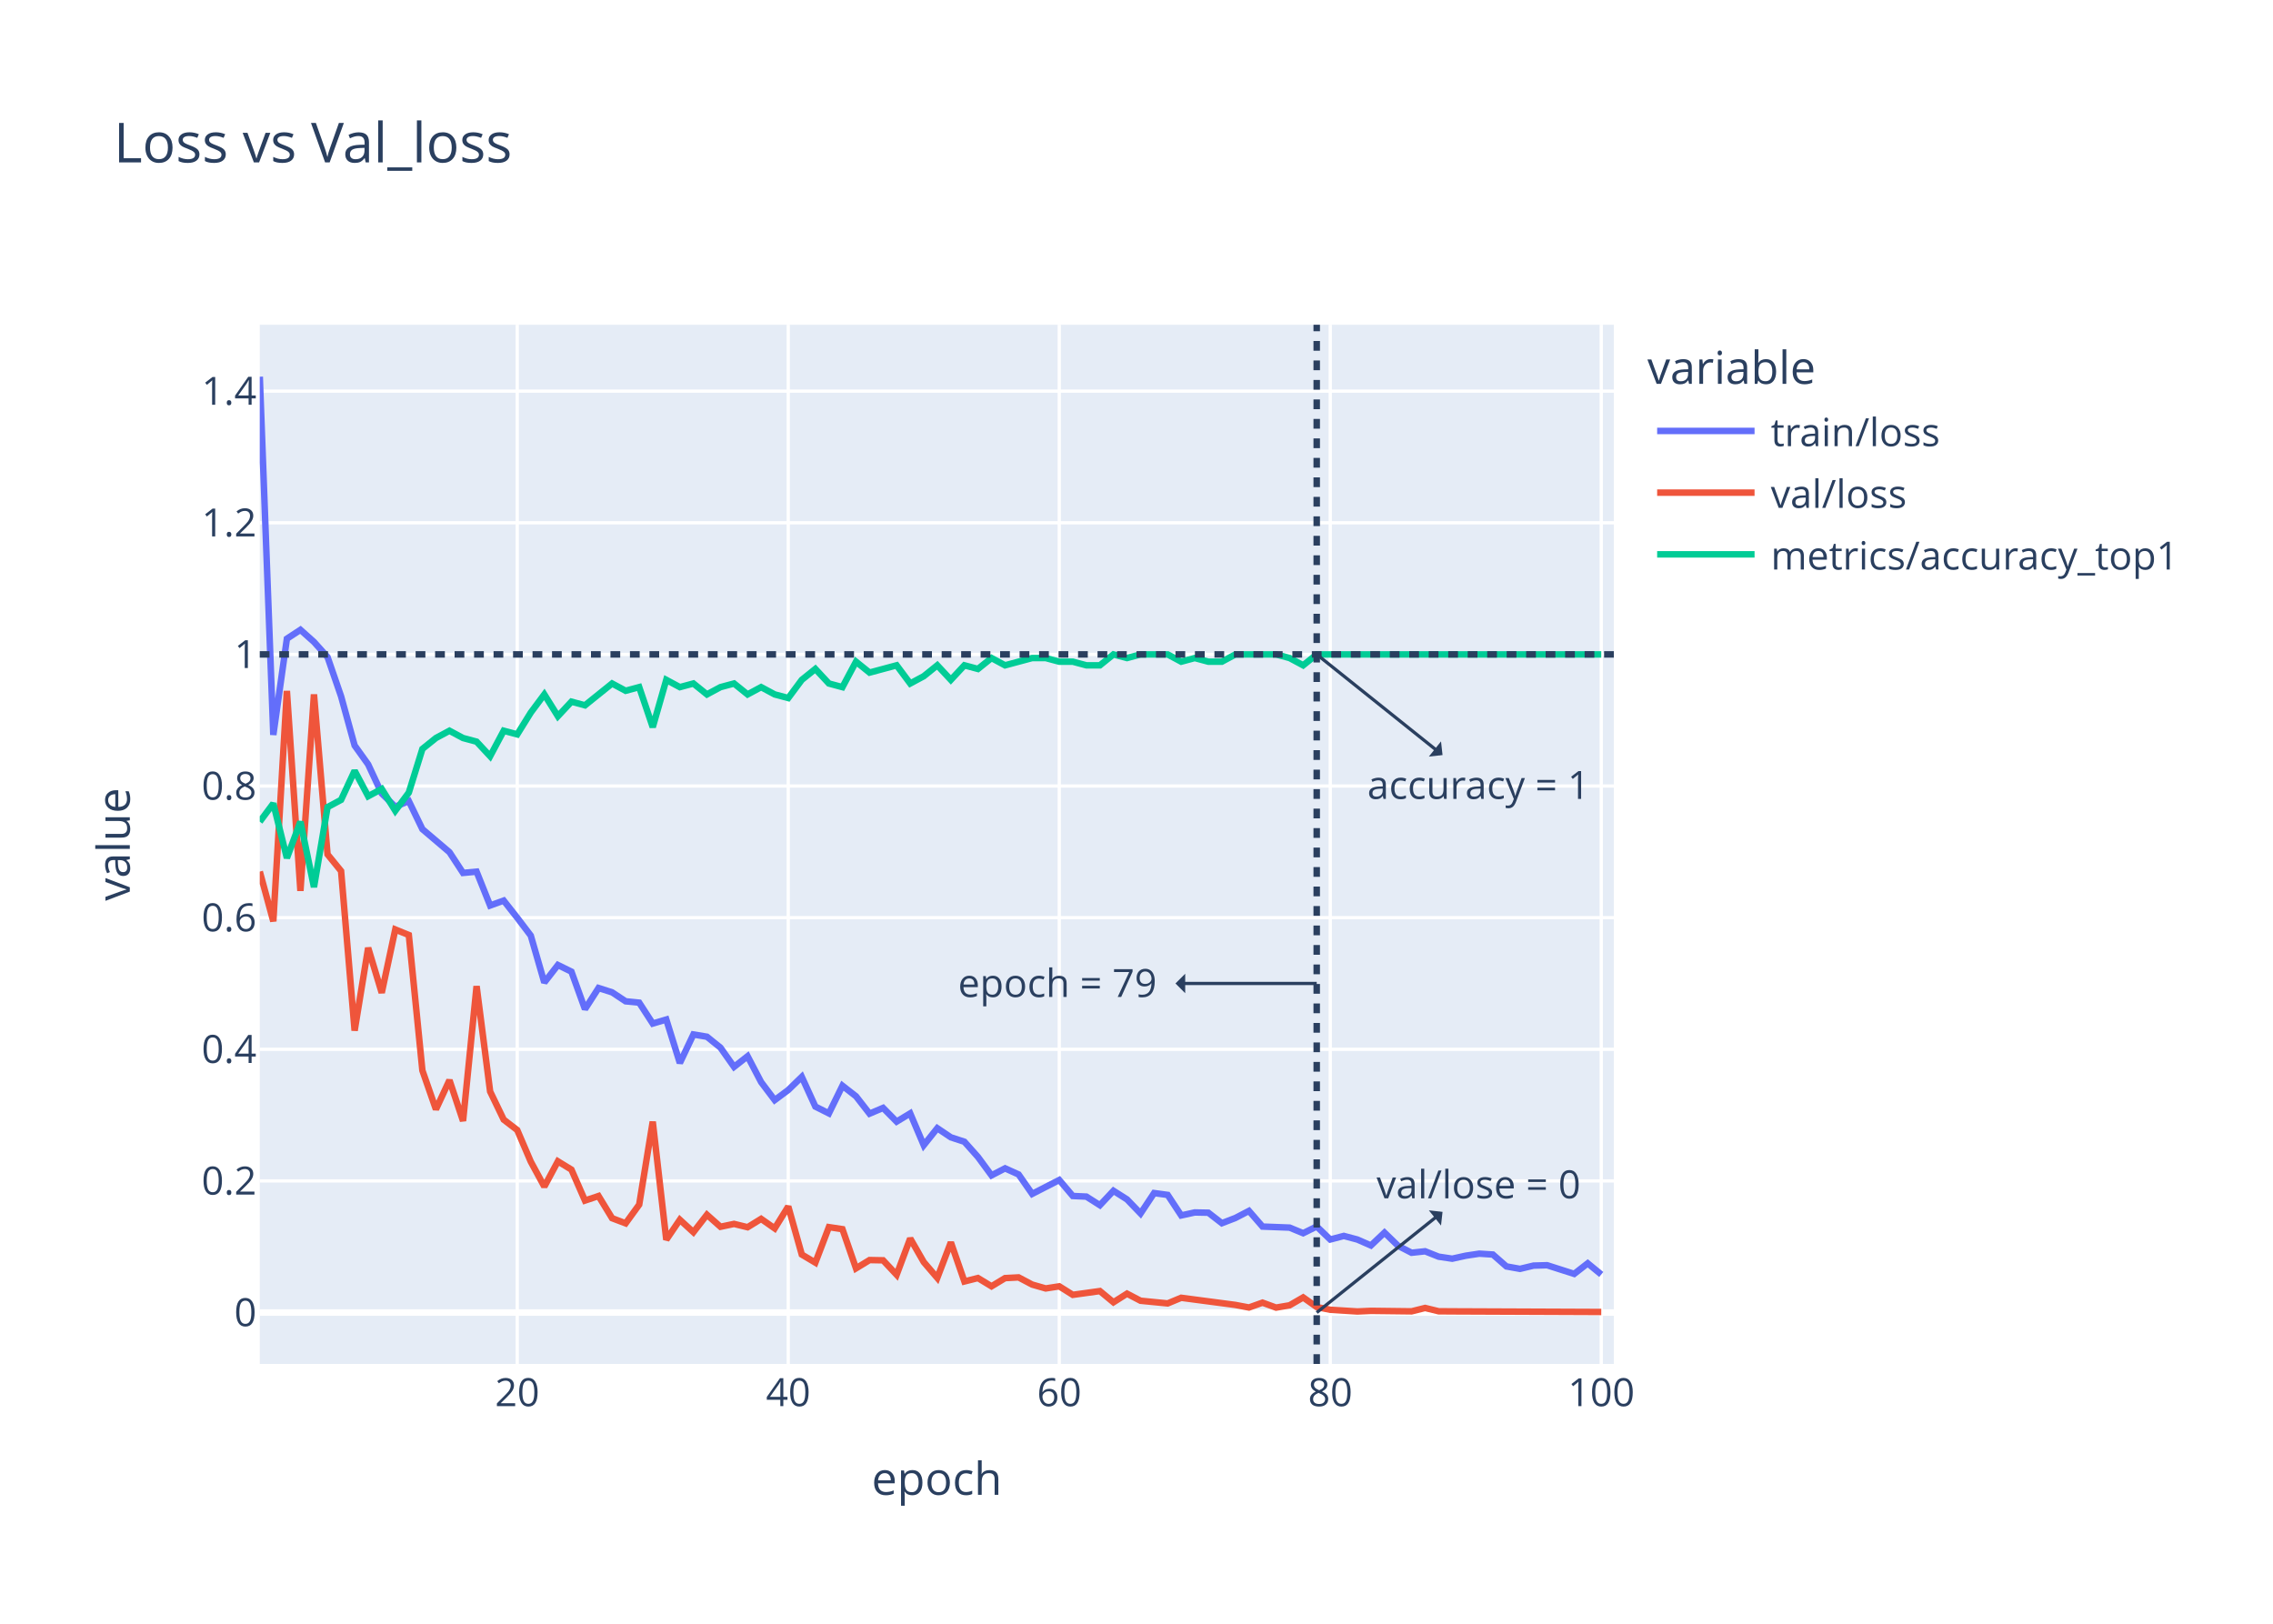
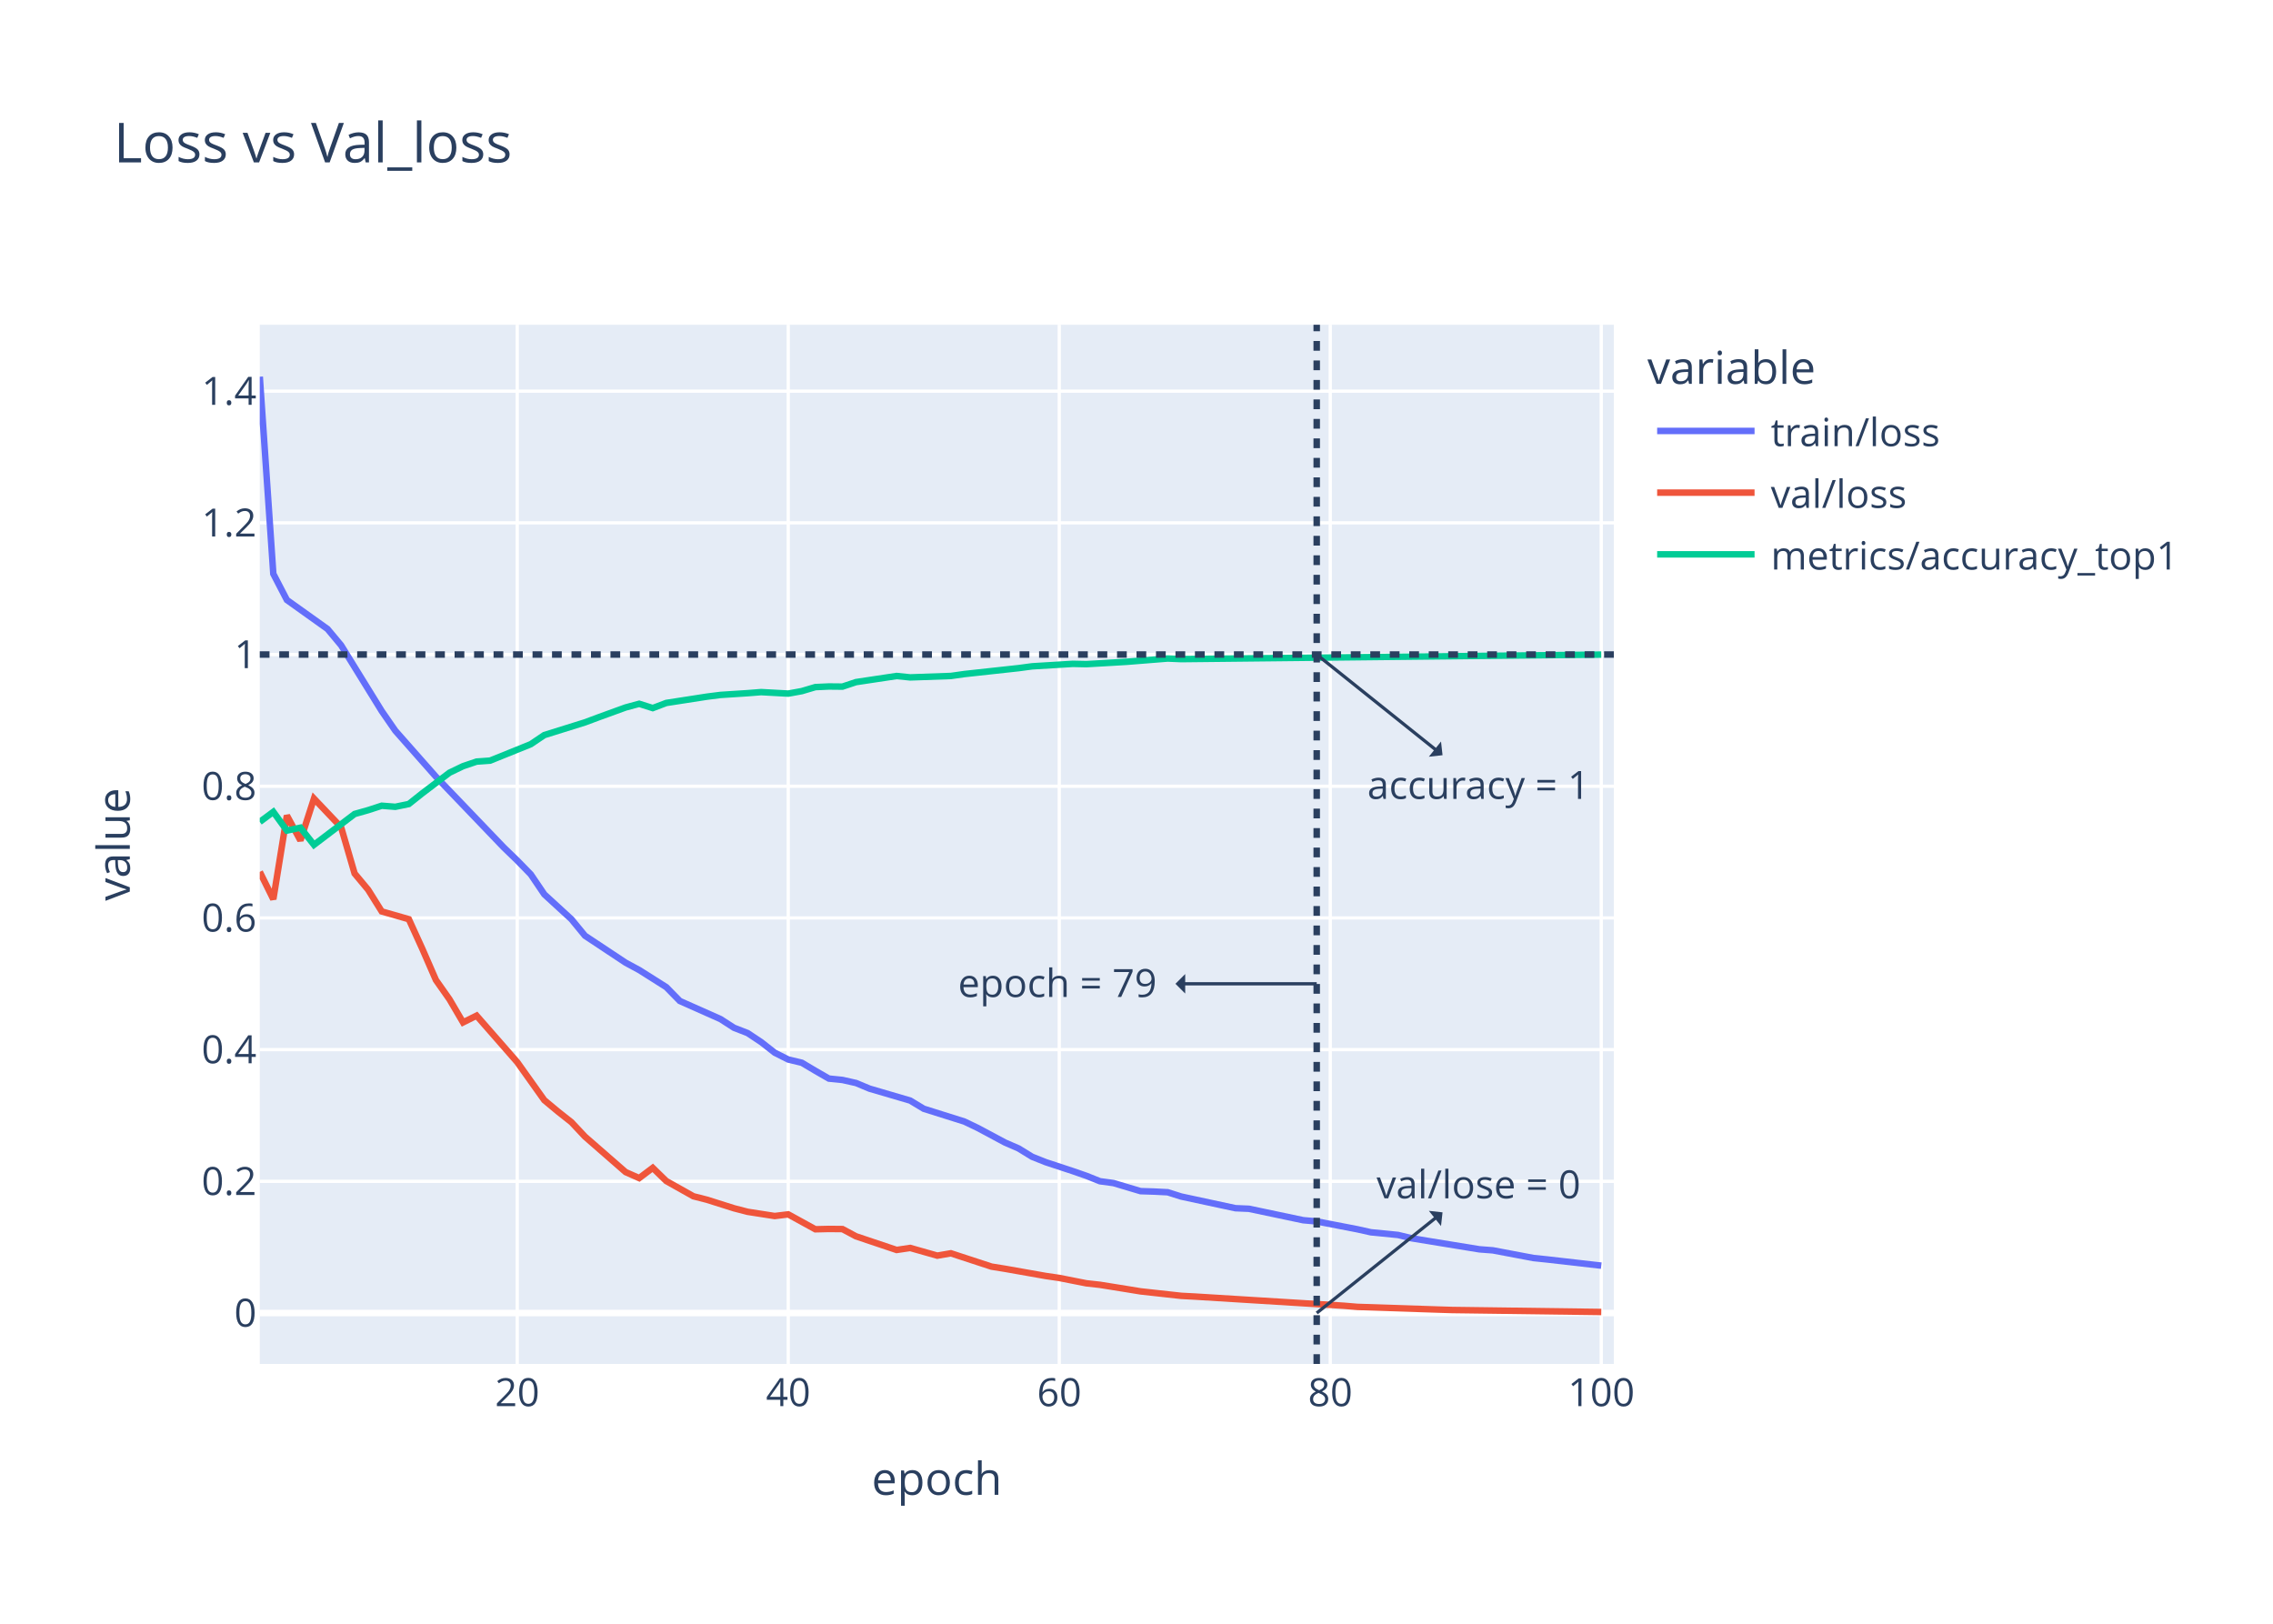
<svg xmlns="http://www.w3.org/2000/svg" class="main-svg" width="700" height="500" style="" viewBox="0 0 700 500">
  <rect x="0" y="0" width="700" height="500" style="fill: rgb(255, 255, 255); fill-opacity: 1;" />
-   <defs id="defs-34004f">
+   <defs id="defs-27606f">
    <g class="clips">
-       <clipPath id="clip34004fxyplot" class="plotclip">
+       <clipPath id="clip27606fxyplot" class="plotclip">
        <rect width="417" height="320" />
      </clipPath>
-       <clipPath class="axesclip" id="clip34004fx">
+       <clipPath class="axesclip" id="clip27606fx">
        <rect x="80" y="0" width="417" height="500" />
      </clipPath>
-       <clipPath class="axesclip" id="clip34004fy">
+       <clipPath class="axesclip" id="clip27606fy">
        <rect x="0" y="100" width="700" height="320" />
      </clipPath>
-       <clipPath class="axesclip" id="clip34004fxy">
+       <clipPath class="axesclip" id="clip27606fxy">
        <rect x="80" y="100" width="417" height="320" />
      </clipPath>
    </g>
    <g class="gradients" />
    <g class="patterns" />
  </defs>
  <g class="bglayer">
    <rect class="bg" x="80" y="100" width="417" height="320" style="fill: rgb(229, 236, 246); fill-opacity: 1; stroke-width: 0;" />
  </g>
  <g class="layer-below">
    <g class="imagelayer" />
    <g class="shapelayer" />
  </g>
  <g class="cartesianlayer">
    <g class="subplot xy">
      <g class="layer-subplot">
        <g class="shapelayer" />
        <g class="imagelayer" />
      </g>
      <g class="minor-gridlayer">
        <g class="x" />
        <g class="y" />
      </g>
      <g class="gridlayer">
        <g class="x">
          <path class="xgrid crisp" transform="translate(159.29,0)" d="M0,100v320" style="stroke: rgb(255, 255, 255); stroke-opacity: 1; stroke-width: 1px;" />
          <path class="xgrid crisp" transform="translate(242.75,0)" d="M0,100v320" style="stroke: rgb(255, 255, 255); stroke-opacity: 1; stroke-width: 1px;" />
          <path class="xgrid crisp" transform="translate(326.21,0)" d="M0,100v320" style="stroke: rgb(255, 255, 255); stroke-opacity: 1; stroke-width: 1px;" />
          <path class="xgrid crisp" transform="translate(409.67,0)" d="M0,100v320" style="stroke: rgb(255, 255, 255); stroke-opacity: 1; stroke-width: 1px;" />
          <path class="xgrid crisp" transform="translate(493.13,0)" d="M0,100v320" style="stroke: rgb(255, 255, 255); stroke-opacity: 1; stroke-width: 1px;" />
        </g>
        <g class="y">
-           <path class="ygrid crisp" transform="translate(0,363.64)" d="M80,0h417" style="stroke: rgb(255, 255, 255); stroke-opacity: 1; stroke-width: 1px;" />
-           <path class="ygrid crisp" transform="translate(0,323.11)" d="M80,0h417" style="stroke: rgb(255, 255, 255); stroke-opacity: 1; stroke-width: 1px;" />
-           <path class="ygrid crisp" transform="translate(0,282.58)" d="M80,0h417" style="stroke: rgb(255, 255, 255); stroke-opacity: 1; stroke-width: 1px;" />
-           <path class="ygrid crisp" transform="translate(0,242.04)" d="M80,0h417" style="stroke: rgb(255, 255, 255); stroke-opacity: 1; stroke-width: 1px;" />
-           <path class="ygrid crisp" transform="translate(0,201.51)" d="M80,0h417" style="stroke: rgb(255, 255, 255); stroke-opacity: 1; stroke-width: 1px;" />
-           <path class="ygrid crisp" transform="translate(0,160.98)" d="M80,0h417" style="stroke: rgb(255, 255, 255); stroke-opacity: 1; stroke-width: 1px;" />
-           <path class="ygrid crisp" transform="translate(0,120.44)" d="M80,0h417" style="stroke: rgb(255, 255, 255); stroke-opacity: 1; stroke-width: 1px;" />
+           <path class="ygrid crisp" transform="translate(0,363.77)" d="M80,0h417" style="stroke: rgb(255, 255, 255); stroke-opacity: 1; stroke-width: 1px;" />
+           <path class="ygrid crisp" transform="translate(0,323.21)" d="M80,0h417" style="stroke: rgb(255, 255, 255); stroke-opacity: 1; stroke-width: 1px;" />
+           <path class="ygrid crisp" transform="translate(0,282.66)" d="M80,0h417" style="stroke: rgb(255, 255, 255); stroke-opacity: 1; stroke-width: 1px;" />
+           <path class="ygrid crisp" transform="translate(0,242.11)" d="M80,0h417" style="stroke: rgb(255, 255, 255); stroke-opacity: 1; stroke-width: 1px;" />
+           <path class="ygrid crisp" transform="translate(0,201.55)" d="M80,0h417" style="stroke: rgb(255, 255, 255); stroke-opacity: 1; stroke-width: 1px;" />
+           <path class="ygrid crisp" transform="translate(0,161)" d="M80,0h417" style="stroke: rgb(255, 255, 255); stroke-opacity: 1; stroke-width: 1px;" />
+           <path class="ygrid crisp" transform="translate(0,120.45)" d="M80,0h417" style="stroke: rgb(255, 255, 255); stroke-opacity: 1; stroke-width: 1px;" />
        </g>
      </g>
      <g class="zerolinelayer">
-         <path class="yzl zl crisp" transform="translate(0,404.17)" d="M80,0h417" style="stroke: rgb(255, 255, 255); stroke-opacity: 1; stroke-width: 2px;" />
+         <path class="yzl zl crisp" transform="translate(0,404.32)" d="M80,0h417" style="stroke: rgb(255, 255, 255); stroke-opacity: 1; stroke-width: 2px;" />
      </g>
      <g class="layer-between">
        <g class="shapelayer" />
        <g class="imagelayer" />
      </g>
      <path class="xlines-below" />
      <path class="ylines-below" />
      <g class="overlines-below" />
      <g class="xaxislayer-below" />
      <g class="yaxislayer-below" />
      <g class="overaxes-below" />
      <g class="overplot">
-         <g class="xy" transform="translate(80,100)" clip-path="url(#clip34004fxyplot)">
+         <g class="xy" transform="translate(80,100)" clip-path="url(#clip27606fxyplot)">
          <g class="scatterlayer mlayer">
-             <g class="trace scatter traced90320" style="stroke-miterlimit: 2; opacity: 1;">
+             <g class="trace scatter trace9b5a3d" style="stroke-miterlimit: 2; opacity: 1;">
              <g class="fills" />
              <g class="errorbars" />
              <g class="lines">
-                 <path class="js-line" d="M0,16L4.17,126.3L8.35,96.68L12.52,93.94L16.69,97.67L20.87,102.33L25.04,114.42L29.21,129.56L33.38,135.38L37.56,144.35L41.73,148.41L45.9,146.68L50.08,155.32L58.42,162.41L62.6,168.8L66.77,168.41L70.94,178.83L75.12,177.32L79.29,182.61L83.46,188.1L87.63,202.54L91.81,197.16L95.98,199.2L100.15,210.74L104.33,204.24L108.5,205.57L112.67,208.33L116.85,208.75L121.02,215.18L125.19,213.94L129.37,227.33L133.54,218.54L137.71,219.24L141.88,222.61L146.06,228.52L150.23,225.25L154.4,233.22L158.58,238.75L162.75,235.65L166.92,231.6L171.1,240.75L175.27,242.84L179.44,234.33L183.62,237.58L187.79,242.93L191.96,241.16L196.13,245.38L200.31,242.85L204.48,252.64L208.65,247.41L212.83,250.22L217,251.58L221.17,256.26L225.35,261.93L229.52,259.77L233.69,261.65L237.87,267.64L246.21,263.36L250.38,268.28L254.56,268.47L258.73,271.12L262.9,266.68L267.08,269.33L271.25,273.66L275.42,267.38L279.6,267.95L283.77,274.27L287.94,273.35L292.12,273.43L296.29,276.66L300.46,275.05L304.63,272.88L308.81,277.7L317.15,278.02L321.33,279.74L325.5,277.67L329.67,281.68L333.85,280.58L338.02,281.69L342.19,283.52L346.37,279.56L350.54,283.61L354.71,285.76L358.88,285.31L363.06,286.97L367.23,287.59L371.4,286.67L375.58,286.04L379.75,286.31L383.92,289.97L388.1,290.72L392.27,289.72L396.44,289.6L404.79,292.27L408.96,289.02L413.13,292.45" style="vector-effect: none; fill: none; stroke: rgb(99, 110, 250); stroke-opacity: 1; stroke-width: 2px; opacity: 1;" />
+                 <path class="js-line" d="M0,16L4.17,76.7L8.35,84.75L20.87,93.69L25.04,98.69L37.56,118.96L41.73,124.99L50.08,134.45L54.25,139.17L75.12,160.94L79.29,164.97L83.46,169.25L87.63,175.4L95.98,183.06L100.15,188.14L112.67,196.44L116.85,198.7L125.19,203.97L129.37,208.24L141.88,213.8L146.06,216.49L150.23,218.11L154.4,220.88L158.58,224.15L162.75,226.26L166.92,227.25L171.1,229.73L175.27,232.13L179.44,232.55L183.62,233.49L187.79,235.23L200.31,238.9L204.48,241.42L217,245.36L221.17,247.36L229.52,251.83L233.69,253.64L237.87,256.21L242.04,257.87L250.38,260.62L254.56,262.07L258.73,263.74L262.9,264.3L271.25,266.79L275.42,266.92L279.6,267.13L283.77,268.45L300.46,272.04L304.63,272.22L321.33,275.74L325.5,276.11L338.02,278.53L342.19,279.46L350.54,280.28L354.71,281.3L375.58,284.7L379.75,285.02L392.27,287.39L396.44,287.82L413.13,289.73" style="vector-effect: none; fill: none; stroke: rgb(99, 110, 250); stroke-opacity: 1; stroke-width: 2px; opacity: 1;" />
              </g>
              <g class="points" />
              <g class="text" />
            </g>
-             <g class="trace scatter traceb7b688" style="stroke-miterlimit: 2; opacity: 1;">
+             <g class="trace scatter trace27cc00" style="stroke-miterlimit: 2; opacity: 1;">
              <g class="fills" />
              <g class="errorbars" />
              <g class="lines">
-                 <path class="js-line" d="M0,168.39L4.17,183.71L8.35,112.76L12.52,174.33L16.69,113.83L20.87,163.09L25.04,168.21L29.21,217.36L33.38,191.87L37.56,205.71L41.73,186.22L45.9,187.92L50.08,229.63L54.25,241.6L58.42,232.62L62.6,245.18L66.77,203.66L70.94,236.1L75.12,244.77L79.29,247.98L83.46,257.71L87.63,265.39L91.81,257.61L95.98,260.16L100.15,269.69L104.33,268.29L108.5,275.12L112.67,276.7L116.85,270.94L121.02,245.39L125.19,281.75L129.37,275.6L133.54,279.43L137.71,274.06L141.88,277.76L146.06,276.88L150.23,277.9L154.4,275.33L158.58,278.26L162.75,271.51L166.92,286.31L171.1,288.8L175.27,277.87L179.44,278.5L183.62,290.56L187.79,288.01L191.96,288.09L196.13,292.54L200.31,281.37L204.48,288.63L208.65,293.5L212.83,282.56L217,294.6L221.17,293.55L225.35,296.09L229.52,293.57L233.69,293.35L237.87,295.56L242.04,296.75L246.21,296.1L250.38,298.72L258.73,297.56L262.9,301.01L267.08,298.36L271.25,300.54L279.6,301.36L283.77,299.63L300.46,301.83L304.63,302.62L308.81,301.13L312.98,302.65L317.15,301.94L321.33,299.52L325.5,302.47L329.67,303.32L338.02,303.84L342.19,303.65L354.71,303.8L358.88,302.76L363.06,303.78L367.23,303.81L413.13,304" style="vector-effect: none; fill: none; stroke: rgb(239, 85, 59); stroke-opacity: 1; stroke-width: 2px; opacity: 1;" />
+                 <path class="js-line" d="M0,168.47L4.17,176.9L8.35,151.13L12.52,158.8L16.69,145.91L25.04,154.7L29.21,168.98L33.38,173.98L37.56,180.66L45.9,183.05L50.08,192.22L54.25,201.79L58.42,207.71L62.6,214.83L66.77,212.75L75.12,222.29L79.29,227.07L87.63,238.78L91.81,242.26L95.98,245.56L100.15,250L112.67,260.92L116.85,262.77L121.02,259.62L125.19,263.68L133.54,268.37L137.71,269.43L146.06,272.07L150.23,273.15L158.58,274.45L162.75,273.94L171.1,278.53L175.27,278.43L179.44,278.47L183.62,280.7L196.13,284.9L200.31,284.28L208.65,286.65L212.83,285.93L225.35,290.03L229.52,290.7L242.04,292.91L246.21,293.52L254.56,295.17L258.73,295.63L267.08,296.97L271.25,297.65L283.77,299.03L287.94,299.25L333.85,302.08L338.02,302.43L363.06,303.26L367.23,303.39L413.13,304" style="vector-effect: none; fill: none; stroke: rgb(239, 85, 59); stroke-opacity: 1; stroke-width: 2px; opacity: 1;" />
              </g>
              <g class="points" />
              <g class="text" />
            </g>
-             <g class="trace scatter tracefc48cb" style="stroke-miterlimit: 2; opacity: 1;">
+             <g class="trace scatter tracefce969" style="stroke-miterlimit: 2; opacity: 1;">
              <g class="fills" />
              <g class="errorbars" />
              <g class="lines">
-                 <path class="js-line" d="M0,153.02L4.17,147.42L8.35,164.21L12.52,153.02L16.69,173.17L20.87,148.54L25.04,146.3L29.21,137.34L33.38,145.18L37.56,142.94L41.73,149.66L45.9,144.06L50.08,130.62L54.25,127.26L58.42,125.02L62.6,127.26L66.77,128.38L70.94,132.86L75.12,125.02L79.29,126.14L83.46,119.43L87.63,113.83L91.81,120.54L95.98,116.07L100.15,117.19L108.5,110.47L112.67,112.71L116.85,111.59L121.02,123.9L125.19,109.35L129.37,111.59L133.54,110.47L137.71,113.83L141.88,111.59L146.06,110.47L150.23,113.83L154.4,111.59L158.58,113.83L162.75,114.95L166.92,109.35L171.1,105.99L175.27,110.47L179.44,111.59L183.62,103.75L187.79,107.11L196.13,104.87L200.31,110.47L204.48,108.23L208.65,104.87L212.83,109.35L217,104.87L221.17,105.99L225.35,102.63L229.52,104.87L233.69,103.75L237.87,102.63L242.04,102.63L246.21,103.75L250.38,103.75L254.56,104.87L258.73,104.87L262.9,101.51L267.08,102.63L271.25,101.51L275.42,101.51L279.6,101.51L283.77,103.75L287.94,102.63L292.12,103.75L296.29,103.75L300.46,101.51L312.98,101.51L317.15,102.63L321.33,104.87L325.5,101.51L413.13,101.51" style="vector-effect: none; fill: none; stroke: rgb(0, 204, 150); stroke-opacity: 1; stroke-width: 2px; opacity: 1;" />
+                 <path class="js-line" d="M0,153.09L4.17,150L8.35,155.75L12.52,154.87L16.69,160.15L29.21,150.65L33.38,149.47L37.56,148.11L41.73,148.44L45.9,147.58L50.08,144.26L58.42,137.94L62.6,135.93L66.77,134.52L70.94,134.22L83.46,129.16L87.63,126.35L100.15,122.44L104.33,120.88L112.67,117.85L116.85,116.72L121.02,118.04L125.19,116.46L137.71,114.52L141.88,113.99L150.23,113.45L154.4,113.12L162.75,113.58L166.92,112.82L171.1,111.58L175.27,111.39L179.44,111.43L183.62,110.04L196.13,108.16L200.31,108.59L212.83,108.15L217,107.56L233.69,105.74L237.87,105.18L250.38,104.42L254.56,104.51L262.9,104.03L267.08,103.78L279.6,102.78L283.77,102.96L413.13,101.57" style="vector-effect: none; fill: none; stroke: rgb(0, 204, 150); stroke-opacity: 1; stroke-width: 2px; opacity: 1;" />
              </g>
              <g class="points" />
              <g class="text" />
            </g>
          </g>
        </g>
      </g>
      <path class="xlines-above crisp" d="M0,0" style="fill: none;" />
      <path class="ylines-above crisp" d="M0,0" style="fill: none;" />
      <g class="overlines-above" />
      <g class="xaxislayer-above">
        <g class="xtick">
          <text text-anchor="middle" x="0" y="433" transform="translate(159.29,0)" style="font-family: 'Open Sans', verdana, arial, sans-serif; font-size: 12px; fill: rgb(42, 63, 95); fill-opacity: 1; white-space: pre; opacity: 1;">20</text>
        </g>
        <g class="xtick">
          <text text-anchor="middle" x="0" y="433" style="font-family: 'Open Sans', verdana, arial, sans-serif; font-size: 12px; fill: rgb(42, 63, 95); fill-opacity: 1; white-space: pre; opacity: 1;" transform="translate(242.75,0)">40</text>
        </g>
        <g class="xtick">
          <text text-anchor="middle" x="0" y="433" style="font-family: 'Open Sans', verdana, arial, sans-serif; font-size: 12px; fill: rgb(42, 63, 95); fill-opacity: 1; white-space: pre; opacity: 1;" transform="translate(326.21,0)">60</text>
        </g>
        <g class="xtick">
          <text text-anchor="middle" x="0" y="433" style="font-family: 'Open Sans', verdana, arial, sans-serif; font-size: 12px; fill: rgb(42, 63, 95); fill-opacity: 1; white-space: pre; opacity: 1;" transform="translate(409.67,0)">80</text>
        </g>
        <g class="xtick">
          <text text-anchor="middle" x="0" y="433" style="font-family: 'Open Sans', verdana, arial, sans-serif; font-size: 12px; fill: rgb(42, 63, 95); fill-opacity: 1; white-space: pre; opacity: 1;" transform="translate(493.13,0)">100</text>
        </g>
      </g>
      <g class="yaxislayer-above">
        <g class="ytick">
-           <text text-anchor="end" x="79" y="4.2" transform="translate(0,404.17)" style="font-family: 'Open Sans', verdana, arial, sans-serif; font-size: 12px; fill: rgb(42, 63, 95); fill-opacity: 1; white-space: pre; opacity: 1;">0</text>
-         </g>
-         <g class="ytick">
-           <text text-anchor="end" x="79" y="4.2" style="font-family: 'Open Sans', verdana, arial, sans-serif; font-size: 12px; fill: rgb(42, 63, 95); fill-opacity: 1; white-space: pre; opacity: 1;" transform="translate(0,363.64)">0.2</text>
-         </g>
-         <g class="ytick">
-           <text text-anchor="end" x="79" y="4.2" style="font-family: 'Open Sans', verdana, arial, sans-serif; font-size: 12px; fill: rgb(42, 63, 95); fill-opacity: 1; white-space: pre; opacity: 1;" transform="translate(0,323.11)">0.4</text>
-         </g>
-         <g class="ytick">
-           <text text-anchor="end" x="79" y="4.2" style="font-family: 'Open Sans', verdana, arial, sans-serif; font-size: 12px; fill: rgb(42, 63, 95); fill-opacity: 1; white-space: pre; opacity: 1;" transform="translate(0,282.58)">0.6</text>
-         </g>
-         <g class="ytick">
-           <text text-anchor="end" x="79" y="4.2" style="font-family: 'Open Sans', verdana, arial, sans-serif; font-size: 12px; fill: rgb(42, 63, 95); fill-opacity: 1; white-space: pre; opacity: 1;" transform="translate(0,242.04)">0.8</text>
-         </g>
-         <g class="ytick">
-           <text text-anchor="end" x="79" y="4.2" style="font-family: 'Open Sans', verdana, arial, sans-serif; font-size: 12px; fill: rgb(42, 63, 95); fill-opacity: 1; white-space: pre; opacity: 1;" transform="translate(0,201.51)">1</text>
-         </g>
-         <g class="ytick">
-           <text text-anchor="end" x="79" y="4.2" style="font-family: 'Open Sans', verdana, arial, sans-serif; font-size: 12px; fill: rgb(42, 63, 95); fill-opacity: 1; white-space: pre; opacity: 1;" transform="translate(0,160.98)">1.2</text>
-         </g>
-         <g class="ytick">
-           <text text-anchor="end" x="79" y="4.2" style="font-family: 'Open Sans', verdana, arial, sans-serif; font-size: 12px; fill: rgb(42, 63, 95); fill-opacity: 1; white-space: pre; opacity: 1;" transform="translate(0,120.44)">1.4</text>
+           <text text-anchor="end" x="79" y="4.2" transform="translate(0,404.32)" style="font-family: 'Open Sans', verdana, arial, sans-serif; font-size: 12px; fill: rgb(42, 63, 95); fill-opacity: 1; white-space: pre; opacity: 1;">0</text>
+         </g>
+         <g class="ytick">
+           <text text-anchor="end" x="79" y="4.2" style="font-family: 'Open Sans', verdana, arial, sans-serif; font-size: 12px; fill: rgb(42, 63, 95); fill-opacity: 1; white-space: pre; opacity: 1;" transform="translate(0,363.77)">0.2</text>
+         </g>
+         <g class="ytick">
+           <text text-anchor="end" x="79" y="4.2" style="font-family: 'Open Sans', verdana, arial, sans-serif; font-size: 12px; fill: rgb(42, 63, 95); fill-opacity: 1; white-space: pre; opacity: 1;" transform="translate(0,323.21)">0.4</text>
+         </g>
+         <g class="ytick">
+           <text text-anchor="end" x="79" y="4.2" style="font-family: 'Open Sans', verdana, arial, sans-serif; font-size: 12px; fill: rgb(42, 63, 95); fill-opacity: 1; white-space: pre; opacity: 1;" transform="translate(0,282.66)">0.6</text>
+         </g>
+         <g class="ytick">
+           <text text-anchor="end" x="79" y="4.2" style="font-family: 'Open Sans', verdana, arial, sans-serif; font-size: 12px; fill: rgb(42, 63, 95); fill-opacity: 1; white-space: pre; opacity: 1;" transform="translate(0,242.11)">0.8</text>
+         </g>
+         <g class="ytick">
+           <text text-anchor="end" x="79" y="4.2" style="font-family: 'Open Sans', verdana, arial, sans-serif; font-size: 12px; fill: rgb(42, 63, 95); fill-opacity: 1; white-space: pre; opacity: 1;" transform="translate(0,201.55)">1</text>
+         </g>
+         <g class="ytick">
+           <text text-anchor="end" x="79" y="4.2" style="font-family: 'Open Sans', verdana, arial, sans-serif; font-size: 12px; fill: rgb(42, 63, 95); fill-opacity: 1; white-space: pre; opacity: 1;" transform="translate(0,161)">1.2</text>
+         </g>
+         <g class="ytick">
+           <text text-anchor="end" x="79" y="4.2" style="font-family: 'Open Sans', verdana, arial, sans-serif; font-size: 12px; fill: rgb(42, 63, 95); fill-opacity: 1; white-space: pre; opacity: 1;" transform="translate(0,120.45)">1.4</text>
        </g>
      </g>
      <g class="overaxes-above" />
    </g>
  </g>
  <g class="polarlayer" />
  <g class="smithlayer" />
  <g class="ternarylayer" />
  <g class="geolayer" />
  <g class="funnelarealayer" />
  <g class="pielayer" />
  <g class="iciclelayer" />
  <g class="treemaplayer" />
  <g class="sunburstlayer" />
  <g class="glimages" />
-   <defs id="topdefs-34004f">
+   <defs id="topdefs-27606f">
    <g class="clips" />
-     <clipPath id="legend34004f">
+     <clipPath id="legend27606f">
      <rect width="183" height="86" x="0" y="0" />
    </clipPath>
  </defs>
  <g class="layer-above">
    <g class="imagelayer" />
    <g class="shapelayer">
-       <g class="shape-group" data-index="0" clip-path="url(#clip34004fy)">
-         <path data-index="0" fill-rule="evenodd" d="M80,201.51L497,201.51" style="opacity: 1; stroke: rgb(42, 63, 95); stroke-opacity: 1; fill: rgb(0, 0, 0); fill-opacity: 0; stroke-dasharray: 3px, 3px; stroke-width: 2px;" />
-       </g>
-       <g class="shape-group" data-index="1" clip-path="url(#clip34004fx)">
+       <g class="shape-group" data-index="0" clip-path="url(#clip27606fy)">
+         <path data-index="0" fill-rule="evenodd" d="M80,201.55L497,201.55" style="opacity: 1; stroke: rgb(42, 63, 95); stroke-opacity: 1; fill: rgb(0, 0, 0); fill-opacity: 0; stroke-dasharray: 3px, 3px; stroke-width: 2px;" />
+       </g>
+       <g class="shape-group" data-index="1" clip-path="url(#clip27606fx)">
        <path data-index="1" fill-rule="evenodd" d="M405.5,420L405.5,100" style="opacity: 1; stroke: rgb(42, 63, 95); stroke-opacity: 1; fill: rgb(0, 0, 0); fill-opacity: 0; stroke-dasharray: 3px, 3px; stroke-width: 2px;" />
      </g>
    </g>
  </g>
  <g class="infolayer">
    <g class="legend" pointer-events="all" transform="translate(505.34,100)">
      <rect class="bg" shape-rendering="crispEdges" width="183" height="86" x="0" y="0" style="stroke: rgb(68, 68, 68); stroke-opacity: 1; fill: rgb(255, 255, 255); fill-opacity: 1; stroke-width: 0px;" />
-       <g class="scrollbox" transform="" clip-path="url(#legend34004f)">
+       <g class="scrollbox" transform="" clip-path="url(#legend27606f)">
        <text class="legendtitletext" text-anchor="start" x="2" y="18.2" style="font-family: 'Open Sans', verdana, arial, sans-serif; font-size: 14px; fill: rgb(42, 63, 95); fill-opacity: 1; white-space: pre;">variable</text>
        <g class="groups" transform="">
          <g class="traces" transform="translate(0,32.7)" style="opacity: 1;">
            <text class="legendtext" text-anchor="start" x="40" y="4.68" style="font-family: 'Open Sans', verdana, arial, sans-serif; font-size: 12px; fill: rgb(42, 63, 95); fill-opacity: 1; white-space: pre;">train/loss</text>
            <g class="layers" style="opacity: 1;">
              <g class="legendfill" />
              <g class="legendlines">
                <path class="js-line" d="M5,0h30" style="fill: none; stroke: rgb(99, 110, 250); stroke-opacity: 1; stroke-width: 2px;" />
              </g>
              <g class="legendsymbols">
                <g class="legendpoints" />
              </g>
            </g>
            <rect class="legendtoggle" x="0" y="-9.5" width="177.438" height="19" style="fill: rgb(0, 0, 0); fill-opacity: 0;" />
          </g>
        </g>
        <g class="groups" transform="">
          <g class="traces" transform="translate(0,51.7)" style="opacity: 1;">
            <text class="legendtext" text-anchor="start" x="40" y="4.68" style="font-family: 'Open Sans', verdana, arial, sans-serif; font-size: 12px; fill: rgb(42, 63, 95); fill-opacity: 1; white-space: pre;">val/loss</text>
            <g class="layers" style="opacity: 1;">
              <g class="legendfill" />
              <g class="legendlines">
                <path class="js-line" d="M5,0h30" style="fill: none; stroke: rgb(239, 85, 59); stroke-opacity: 1; stroke-width: 2px;" />
              </g>
              <g class="legendsymbols">
                <g class="legendpoints" />
              </g>
            </g>
            <rect class="legendtoggle" x="0" y="-9.5" width="177.438" height="19" style="fill: rgb(0, 0, 0); fill-opacity: 0;" />
          </g>
        </g>
        <g class="groups" transform="">
          <g class="traces" transform="translate(0,70.7)" style="opacity: 1;">
            <text class="legendtext" text-anchor="start" x="40" y="4.68" style="font-family: 'Open Sans', verdana, arial, sans-serif; font-size: 12px; fill: rgb(42, 63, 95); fill-opacity: 1; white-space: pre;">metrics/accuracy_top1</text>
            <g class="layers" style="opacity: 1;">
              <g class="legendfill" />
              <g class="legendlines">
                <path class="js-line" d="M5,0h30" style="fill: none; stroke: rgb(0, 204, 150); stroke-opacity: 1; stroke-width: 2px;" />
              </g>
              <g class="legendsymbols">
                <g class="legendpoints" />
              </g>
            </g>
            <rect class="legendtoggle" x="0" y="-9.5" width="177.438" height="19" style="fill: rgb(0, 0, 0); fill-opacity: 0;" />
          </g>
        </g>
      </g>
      <rect class="scrollbar" rx="20" ry="3" width="0" height="0" x="0" y="0" style="fill: rgb(128, 139, 164); fill-opacity: 1;" />
    </g>
    <g class="g-gtitle">
      <text class="gtitle" x="35" y="50" text-anchor="start" dy="0em" style="opacity: 1; font-family: 'Open Sans', verdana, arial, sans-serif; font-size: 17px; fill: rgb(42, 63, 95); fill-opacity: 1; white-space: pre;">Loss vs Val_loss</text>
    </g>
    <g class="g-xtitle">
      <text class="xtitle" x="288.5" y="460.3" text-anchor="middle" style="opacity: 1; font-family: 'Open Sans', verdana, arial, sans-serif; font-size: 14px; fill: rgb(42, 63, 95); fill-opacity: 1; white-space: pre;">epoch</text>
    </g>
    <g class="g-ytitle">
      <text class="ytitle" transform="rotate(-90,39.975,260)" x="39.975" y="260" text-anchor="middle" style="opacity: 1; font-family: 'Open Sans', verdana, arial, sans-serif; font-size: 14px; fill: rgb(42, 63, 95); fill-opacity: 1; white-space: pre;">value</text>
    </g>
    <g class="annotation" data-index="0" style="opacity: 1;">
-       <g class="annotation-text-g" transform="rotate(0,455.5,241.51)">
+       <g class="annotation-text-g" transform="rotate(0,455.5,241.55)">
        <g class="cursor-pointer" transform="translate(414,232)">
          <rect class="bg" x="0.5" y="0.5" width="82" height="18" style="stroke-width: 1px; stroke: rgb(0, 0, 0); stroke-opacity: 0; fill: rgb(0, 0, 0); fill-opacity: 0;" />
          <text class="annotation-text" text-anchor="middle" x="41.344" y="14" style="font-family: 'Open Sans', verdana, arial, sans-serif; font-size: 12px; fill: rgb(42, 63, 95); fill-opacity: 1; white-space: pre;">accuracy = 1</text>
        </g>
      </g>
      <g class="annotation-arrow-g" style="opacity: 1;">
-         <path d="M444.25,232.51L405.5,201.51" style="stroke-width: 1px; stroke: rgb(42, 63, 95); stroke-opacity: 1; stroke-dasharray: 0px, 0.6px, 49.024px, 49.624px;" />
-         <path d="M-2.4,-3V3L0.6,0Z" transform="translate(443.7815,232.1352)rotate(38.65708)" style="fill: rgb(42, 63, 95); stroke-width: 0;" />
+         <path d="M444.25,232.55L405.5,201.55" style="stroke-width: 1px; stroke: rgb(42, 63, 95); stroke-opacity: 1; stroke-dasharray: 0px, 0.6px, 49.024px, 49.624px;" />
+         <path d="M-2.4,-3V3L0.6,0Z" transform="translate(443.7815,232.1752)rotate(38.65708)" style="fill: rgb(42, 63, 95); stroke-width: 0;" />
      </g>
    </g>
    <g class="annotation" data-index="1" style="opacity: 1;">
-       <g class="annotation-text-g" transform="rotate(0,455.5,364.17)">
+       <g class="annotation-text-g" transform="rotate(0,455.5,364.32)">
        <g class="cursor-pointer" transform="translate(417,355)">
          <rect class="bg" x="0.5" y="0.5" width="76" height="18" style="stroke-width: 1px; stroke: rgb(0, 0, 0); stroke-opacity: 0; fill: rgb(0, 0, 0); fill-opacity: 0;" />
          <text class="annotation-text" text-anchor="middle" x="38.344" y="14" style="font-family: 'Open Sans', verdana, arial, sans-serif; font-size: 12px; fill: rgb(42, 63, 95); fill-opacity: 1; white-space: pre;">val/lose = 0</text>
        </g>
      </g>
      <g class="annotation-arrow-g" style="opacity: 1;">
-         <path d="M444.25,373.17L405.5,404.17" style="stroke-width: 1px; stroke: rgb(42, 63, 95); stroke-opacity: 1; stroke-dasharray: 0px, 0.6px, 49.024px, 49.624px;" />
-         <path d="M-2.4,-3V3L0.6,0Z" transform="translate(443.7815,373.5448)rotate(-38.65708)" style="fill: rgb(42, 63, 95); stroke-width: 0;" />
+         <path d="M444.25,373.32L405.5,404.32" style="stroke-width: 1px; stroke: rgb(42, 63, 95); stroke-opacity: 1; stroke-dasharray: 0px, 0.6px, 49.024px, 49.624px;" />
+         <path d="M-2.4,-3V3L0.6,0Z" transform="translate(443.7815,373.6948)rotate(-38.65708)" style="fill: rgb(42, 63, 95); stroke-width: 0;" />
      </g>
    </g>
    <g class="annotation" data-index="2" style="opacity: 1;">
-       <g class="annotation-text-g" transform="rotate(0,325.5,302.84)">
+       <g class="annotation-text-g" transform="rotate(0,325.5,302.94)">
        <g class="cursor-pointer" transform="translate(289,293)">
          <rect class="bg" x="0.5" y="0.5" width="73" height="18" style="stroke-width: 1px; stroke: rgb(0, 0, 0); stroke-opacity: 0; fill: rgb(0, 0, 0); fill-opacity: 0;" />
          <text class="annotation-text" text-anchor="middle" x="36.641" y="14" style="font-family: 'Open Sans', verdana, arial, sans-serif; font-size: 12px; fill: rgb(42, 63, 95); fill-opacity: 1; white-space: pre;">epoch = 79</text>
        </g>
      </g>
      <g class="annotation-arrow-g" style="opacity: 1;">
-         <path d="M362,302.84L405.5,302.84" style="stroke-width: 1px; stroke: rgb(42, 63, 95); stroke-opacity: 1; stroke-dasharray: 0px, 0.6px, 42.9px, 43.5px;" />
-         <path d="M-2.4,-3V3L0.6,0Z" transform="translate(362.6,302.84)rotate(180)" style="fill: rgb(42, 63, 95); stroke-width: 0;" />
+         <path d="M362,302.94L405.5,302.94" style="stroke-width: 1px; stroke: rgb(42, 63, 95); stroke-opacity: 1; stroke-dasharray: 0px, 0.6px, 42.9px, 43.5px;" />
+         <path d="M-2.4,-3V3L0.6,0Z" transform="translate(362.6,302.94)rotate(180)" style="fill: rgb(42, 63, 95); stroke-width: 0;" />
      </g>
    </g>
  </g>
</svg>
